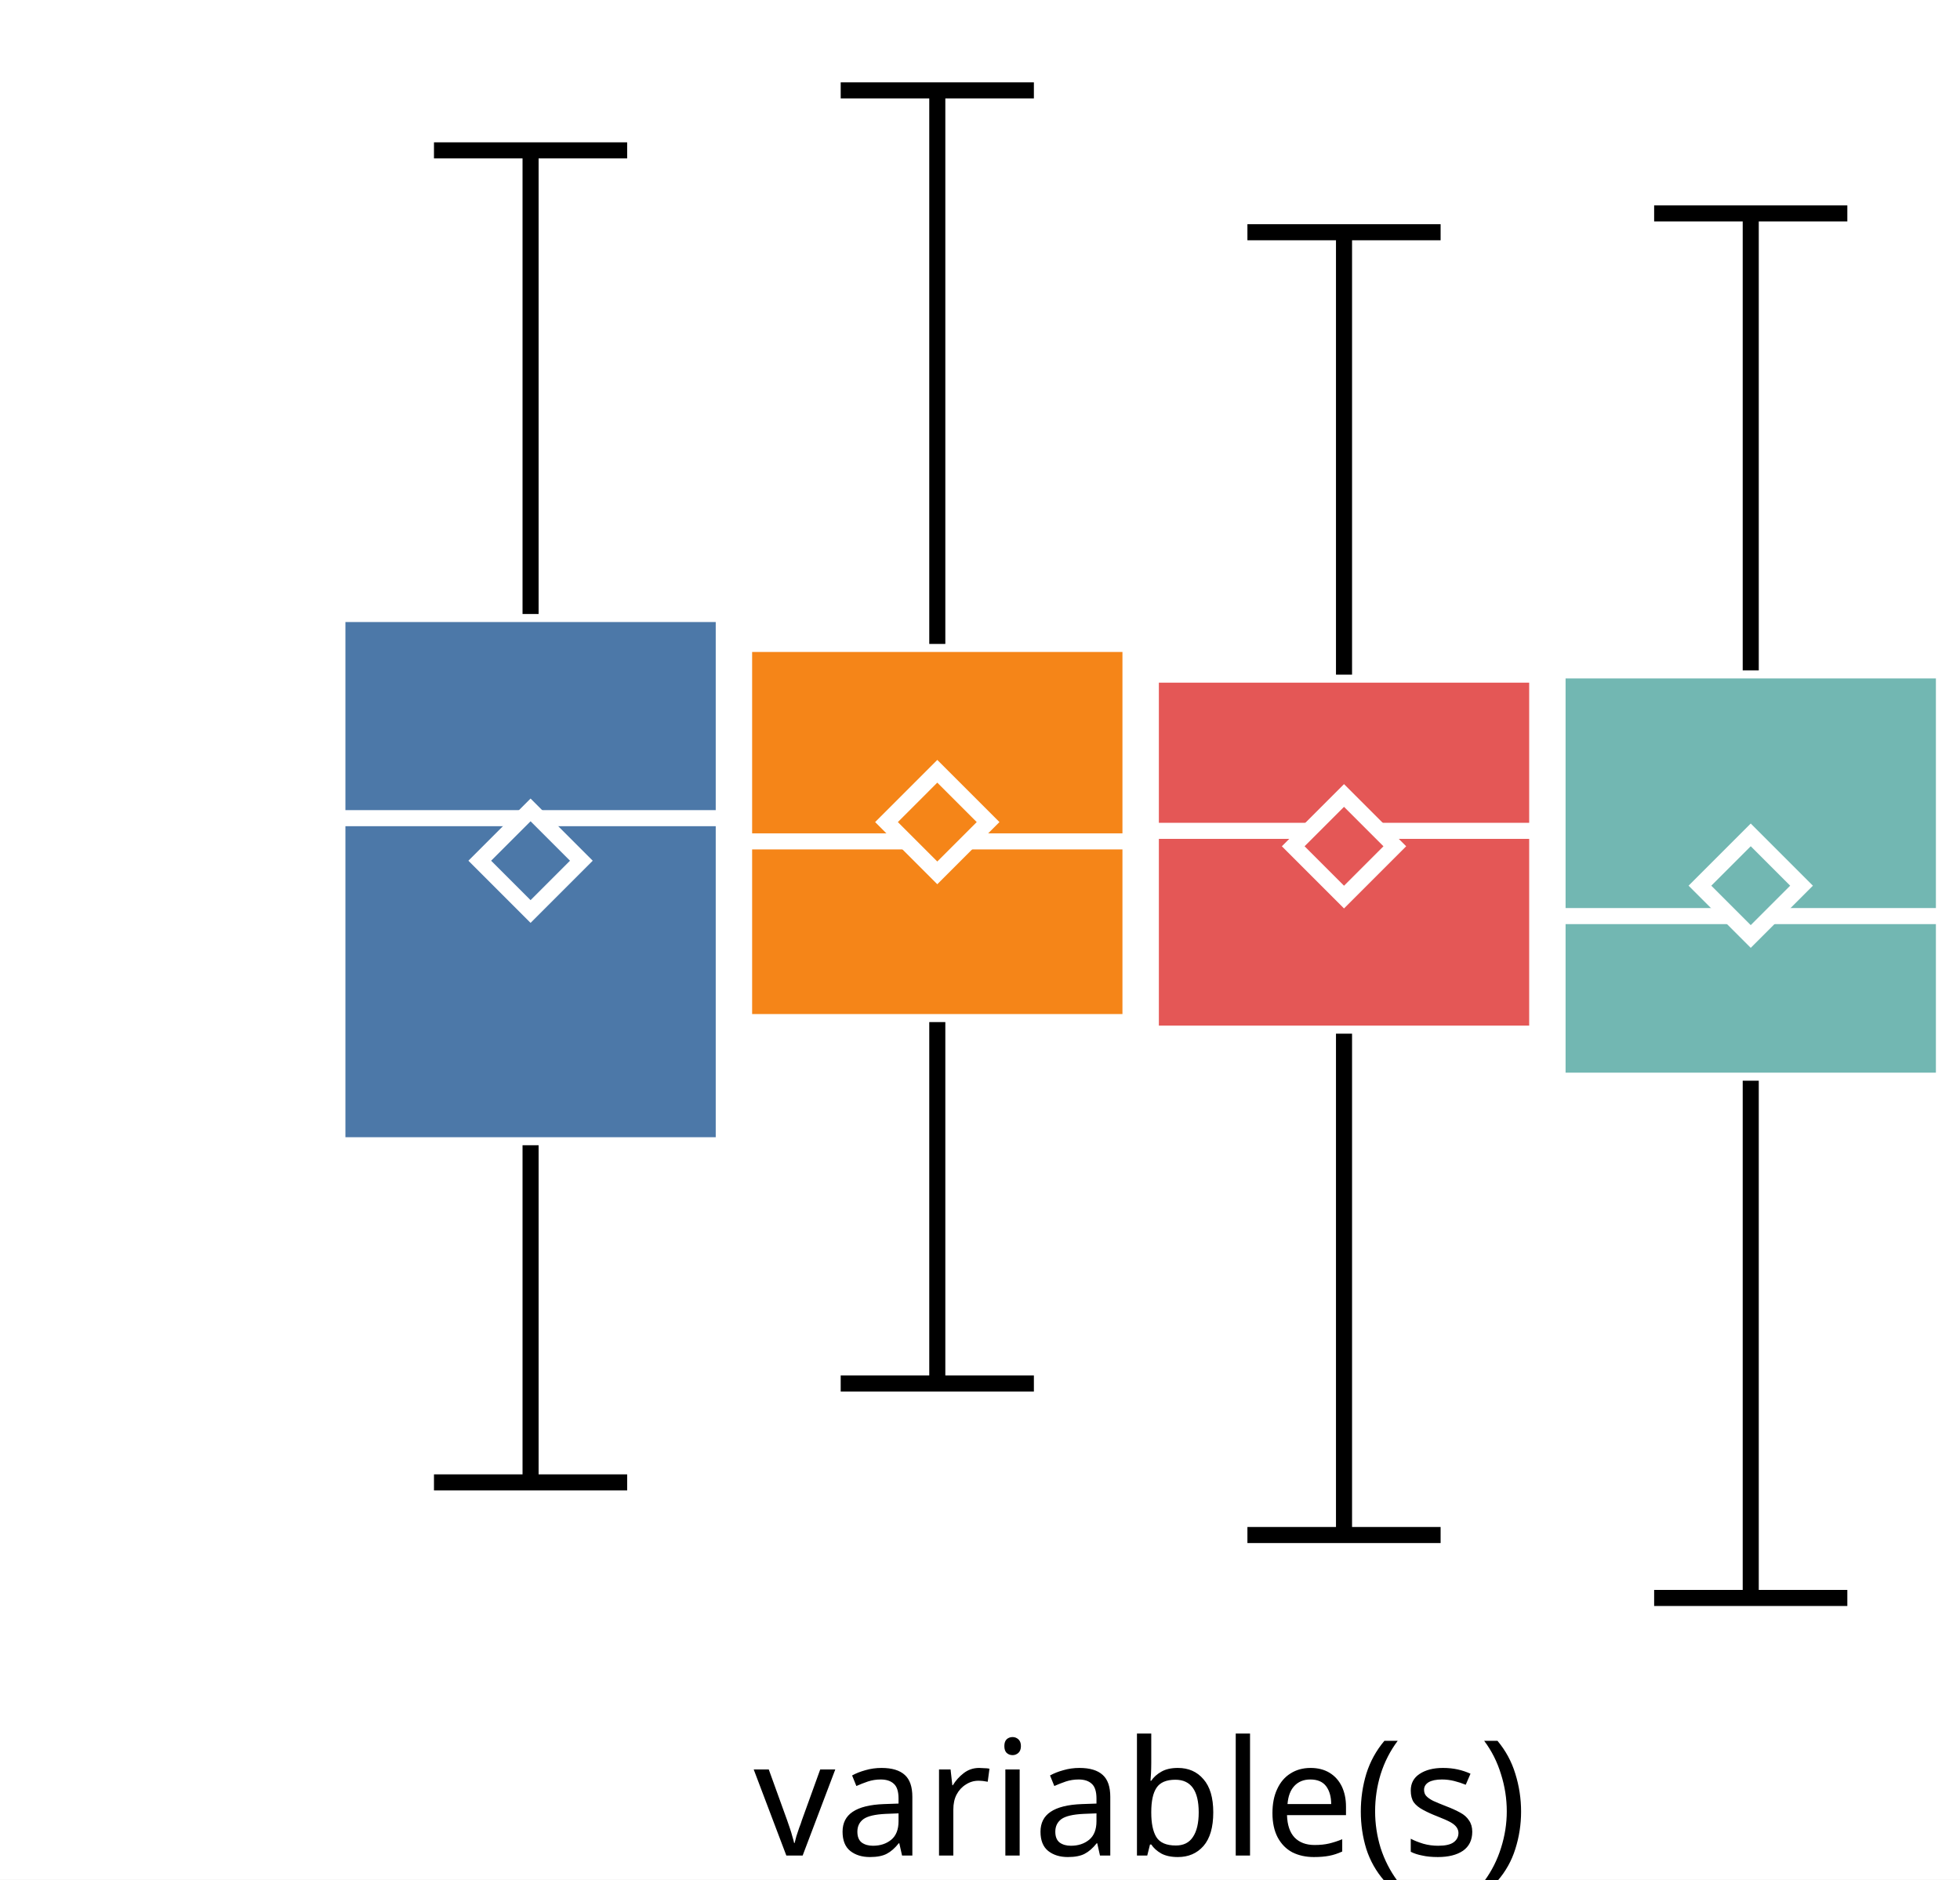
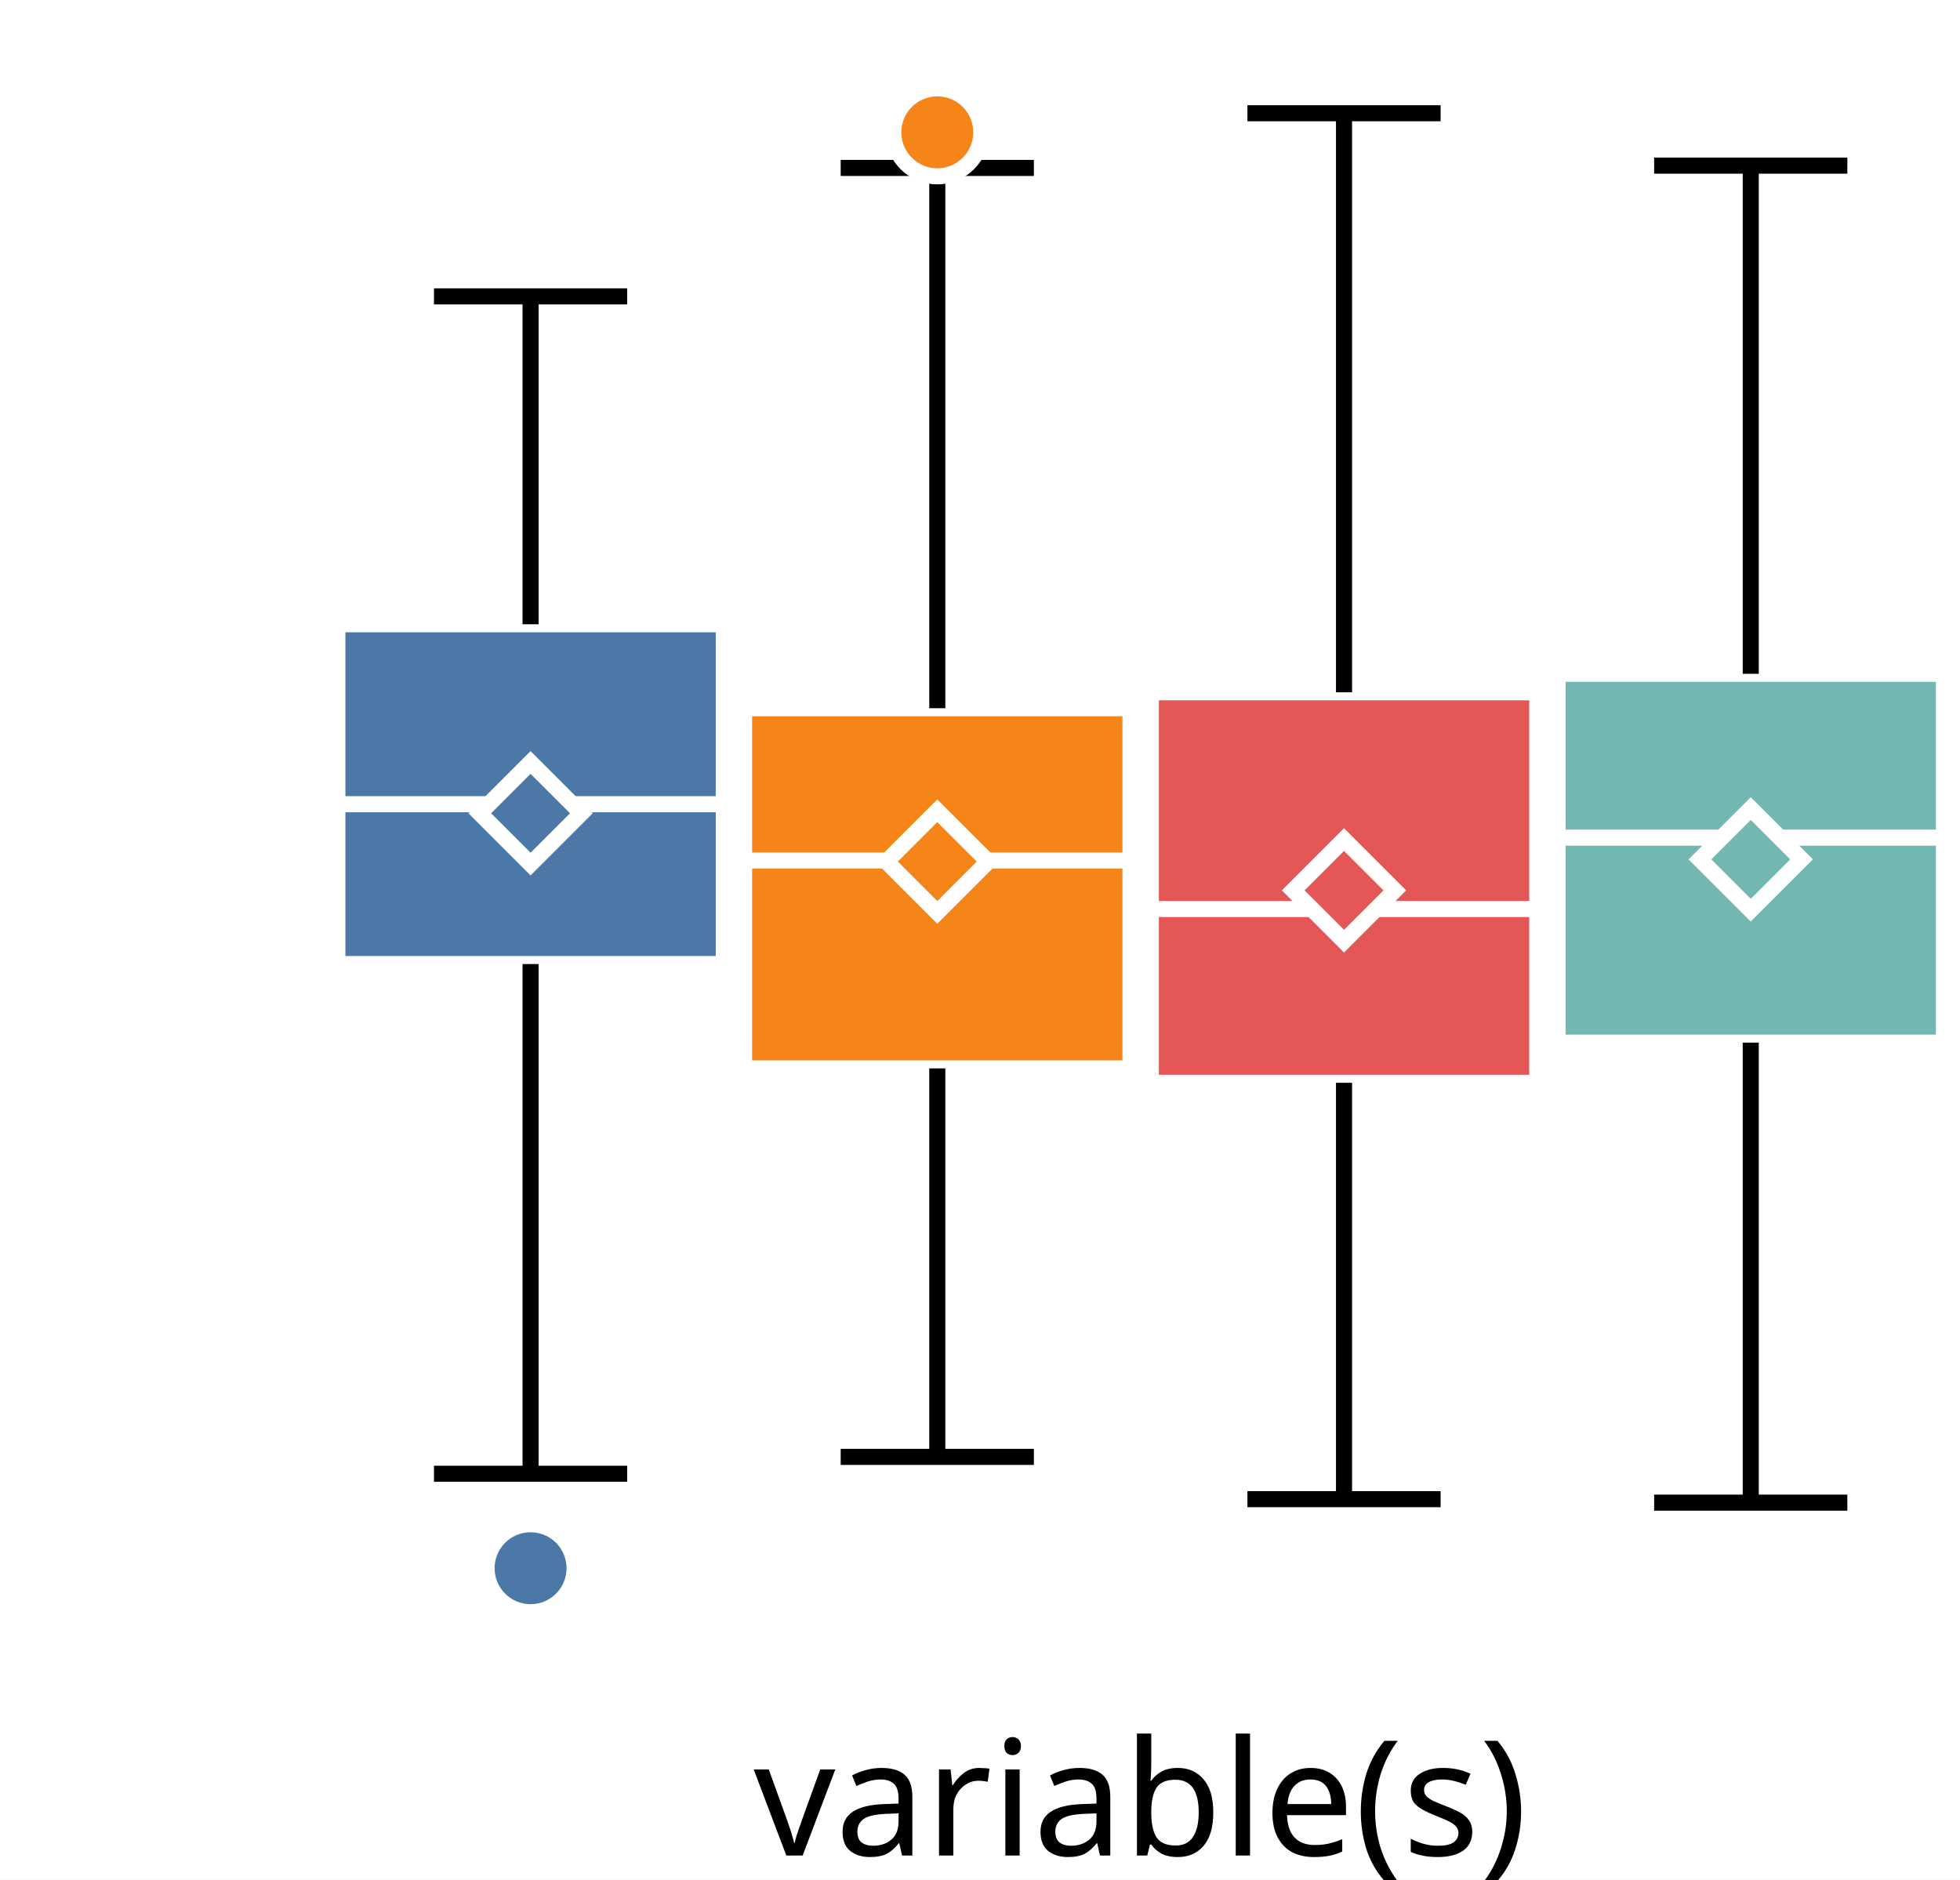
<svg xmlns="http://www.w3.org/2000/svg" version="1.1" class="marks" width="122" height="117" viewBox="0 0 122 117">
  <rect width="122" height="117" fill="white" />
  <g fill="none" stroke-miterlimit="10" transform="translate(21,0)">
    <g class="mark-group role-frame root" role="graphics-object" aria-roledescription="group mark container">
      <g transform="translate(0,0)">
        <path class="background" aria-hidden="true" d="M0,0h100v100h-100Z" />
        <g>
          <g class="mark-group role-axis" role="graphics-symbol" aria-roledescription="axis" aria-label="X-axis for a discrete scale with 1 value: variable(s)">
            <g transform="translate(0.5,100.5)">
              <path class="background" aria-hidden="true" d="M0,0h0v0h0Z" pointer-events="none" />
              <g>
                <g class="mark-rule role-axis-tick" pointer-events="none">
                  <line transform="translate(50,0)" x2="0" y2="5" stroke="white" stroke-width="1.01" opacity="1" />
                </g>
                <g class="mark-text role-axis-label" pointer-events="none">
                  <text text-anchor="middle" transform="translate(49.5,15)" font-family="sans-serif" font-size="10px" font-style="normal" font-weight="400" fill="black" opacity="1">variable(s)</text>
                </g>
              </g>
              <path class="foreground" aria-hidden="true" d="" pointer-events="none" display="none" />
            </g>
          </g>
-           <g class="mark-group role-axis" role="graphics-symbol" aria-roledescription="axis" aria-label="Y-axis for a linear scale with values from −3 to 3">
+           <g class="mark-group role-axis" role="graphics-symbol" aria-roledescription="axis" aria-label="Y-axis for a linear scale with values from −3 to 4">
            <g transform="translate(0.5,0.5)">
              <path class="background" aria-hidden="true" d="M0,0h0v0h0Z" pointer-events="none" />
              <g>
                <g class="mark-rule role-axis-tick" pointer-events="none">
-                   <line transform="translate(0,91)" x2="-5" y2="0" stroke="white" stroke-width="1.01" opacity="1" />
-                   <line transform="translate(0,55)" x2="-5" y2="0" stroke="white" stroke-width="1.01" opacity="1" />
-                   <line transform="translate(0,18)" x2="-5" y2="0" stroke="white" stroke-width="1.01" opacity="1" />
+                   <line transform="translate(0,85)" x2="-5" y2="0" stroke="white" stroke-width="1.01" opacity="1" />
+                   <line transform="translate(0,54)" x2="-5" y2="0" stroke="white" stroke-width="1.01" opacity="1" />
+                   <line transform="translate(0,23)" x2="-5" y2="0" stroke="white" stroke-width="1.01" opacity="1" />
                </g>
                <g class="mark-text role-axis-label" pointer-events="none">
-                   <text text-anchor="end" transform="translate(-7,93.90909)" font-family="sans-serif" font-size="10px" font-style="normal" font-weight="400" fill="white" opacity="1">−2</text>
-                   <text text-anchor="end" transform="translate(-7,57.54545)" font-family="sans-serif" font-size="10px" font-style="normal" font-weight="400" fill="white" opacity="1">0</text>
-                   <text text-anchor="end" transform="translate(-7,21.18182)" font-family="sans-serif" font-size="10px" font-style="normal" font-weight="400" fill="white" opacity="1">2</text>
+                   <text text-anchor="end" transform="translate(-7,87.61538)" font-family="sans-serif" font-size="10px" font-style="normal" font-weight="400" fill="white" opacity="1">−2</text>
+                   <text text-anchor="end" transform="translate(-7,56.84615)" font-family="sans-serif" font-size="10px" font-style="normal" font-weight="400" fill="white" opacity="1">0</text>
+                   <text text-anchor="end" transform="translate(-7,26.07692)" font-family="sans-serif" font-size="10px" font-style="normal" font-weight="400" fill="white" opacity="1">2</text>
                </g>
              </g>
              <path class="foreground" aria-hidden="true" d="" pointer-events="none" display="none" />
            </g>
          </g>
          <g class="mark-group role-scope" role="graphics-object" aria-roledescription="group mark container">
            <g transform="translate(0,0)">
              <path class="background" aria-hidden="true" d="M0,0h0v0h0Z" />
              <g>
                <g class="mark-rect role-mark" role="graphics-symbol" aria-roledescription="rect mark container">
-                   <path d="M0,38.219h24.051v33.068h-24.051Z" fill="#4c78a8" stroke="white" stroke-width="1" opacity="1" />
-                   <path d="M25.316,40.082h24.051v23.539h-24.051Z" fill="#f58518" stroke="white" stroke-width="1" opacity="1" />
-                   <path d="M50.633,41.993h24.051v22.348h-24.051Z" fill="#e45756" stroke="white" stroke-width="1" opacity="1" />
-                   <path d="M75.949,41.73h24.051v25.539h-24.051Z" fill="#72b7b2" stroke="white" stroke-width="1" opacity="1" />
+                   <path d="M0,38.857h24.051v21.151h-24.051Z" fill="#4c78a8" stroke="white" stroke-width="1" opacity="1" />
+                   <path d="M25.316,44.084h24.051v22.42h-24.051Z" fill="#f58518" stroke="white" stroke-width="1" opacity="1" />
+                   <path d="M50.633,43.093h24.051v24.306h-24.051Z" fill="#e45756" stroke="white" stroke-width="1" opacity="1" />
+                   <path d="M75.949,41.942h24.051v22.958h-24.051Z" fill="#72b7b2" stroke="white" stroke-width="1" opacity="1" />
                </g>
                <g class="mark-rule role-mark" role="graphics-symbol" aria-roledescription="rule mark container">
-                   <line transform="translate(0,50.9275)" x2="24.051" y2="0" fill="#4c78a8" stroke="white" stroke-width="1" opacity="1" />
-                   <line transform="translate(25.31646,52.37253)" x2="24.051" y2="0" fill="#f58518" stroke="white" stroke-width="1" opacity="1" />
-                   <line transform="translate(50.63291,51.71654)" x2="24.051" y2="0" fill="#e45756" stroke="white" stroke-width="1" opacity="1" />
-                   <line transform="translate(75.94937,57.02281)" x2="24.051" y2="0" fill="#72b7b2" stroke="white" stroke-width="1" opacity="1" />
+                   <line transform="translate(0,50.05872)" x2="24.051" y2="0" fill="#4c78a8" stroke="white" stroke-width="1" opacity="1" />
+                   <line transform="translate(25.31646,53.56538)" x2="24.051" y2="0" fill="#f58518" stroke="white" stroke-width="1" opacity="1" />
+                   <line transform="translate(50.63291,56.58238)" x2="24.051" y2="0" fill="#e45756" stroke="white" stroke-width="1" opacity="1" />
+                   <line transform="translate(75.94937,52.14187)" x2="24.051" y2="0" fill="#72b7b2" stroke="white" stroke-width="1" opacity="1" />
                </g>
                <g class="mark-symbol role-mark" role="graphics-symbol" aria-roledescription="symbol mark container">
-                   <path transform="translate(12.02532,53.57591)" d="M-3.162,0L0,-3.162L3.162,0L0,3.162Z" fill="#4c78a8" stroke="white" stroke-width="1" opacity="1" />
-                   <path transform="translate(37.34177,51.17057)" d="M-3.162,0L0,-3.162L3.162,0L0,3.162Z" fill="#f58518" stroke="white" stroke-width="1" opacity="1" />
-                   <path transform="translate(62.65823,52.67763)" d="M-3.162,0L0,-3.162L3.162,0L0,3.162Z" fill="#e45756" stroke="white" stroke-width="1" opacity="1" />
-                   <path transform="translate(87.97468,55.13045)" d="M-3.162,0L0,-3.162L3.162,0L0,3.162Z" fill="#72b7b2" stroke="white" stroke-width="1" opacity="1" />
+                   <path transform="translate(12.02532,50.62341)" d="M-3.162,0L0,-3.162L3.162,0L0,3.162Z" fill="#4c78a8" stroke="white" stroke-width="1" opacity="1" />
+                   <path transform="translate(37.34177,53.62952)" d="M-3.162,0L0,-3.162L3.162,0L0,3.162Z" fill="#f58518" stroke="white" stroke-width="1" opacity="1" />
+                   <path transform="translate(62.65823,55.42202)" d="M-3.162,0L0,-3.162L3.162,0L0,3.162Z" fill="#e45756" stroke="white" stroke-width="1" opacity="1" />
+                   <path transform="translate(87.97468,53.4923)" d="M-3.162,0L0,-3.162L3.162,0L0,3.162Z" fill="#72b7b2" stroke="white" stroke-width="1" opacity="1" />
                </g>
                <g class="mark-rule role-mark" role="graphics-symbol" aria-roledescription="rule mark container">
-                   <line transform="translate(12.02532,71.28629)" x2="0" y2="20.987" fill="#4c78a8" stroke="black" stroke-width="1" stroke-dasharray="0" opacity="1" />
-                   <line transform="translate(37.34177,63.62078)" x2="0" y2="22.496" fill="#f58518" stroke="black" stroke-width="1" stroke-dasharray="0" opacity="1" />
-                   <line transform="translate(62.65823,64.34125)" x2="0" y2="31.208" fill="#e45756" stroke="black" stroke-width="1" stroke-dasharray="0" opacity="1" />
-                   <line transform="translate(87.97468,67.26919)" x2="0" y2="32.197" fill="#72b7b2" stroke="black" stroke-width="1" stroke-dasharray="0" opacity="1" />
+                   <line transform="translate(12.02532,60.00854)" x2="0" y2="31.727" fill="#4c78a8" stroke="black" stroke-width="1" stroke-dasharray="0" opacity="1" />
+                   <line transform="translate(37.34177,66.50354)" x2="0" y2="24.182" fill="#f58518" stroke="black" stroke-width="1" stroke-dasharray="0" opacity="1" />
+                   <line transform="translate(62.65823,67.39914)" x2="0" y2="25.919" fill="#e45756" stroke="black" stroke-width="1" stroke-dasharray="0" opacity="1" />
+                   <line transform="translate(87.97468,64.89929)" x2="0" y2="28.634" fill="#72b7b2" stroke="black" stroke-width="1" stroke-dasharray="0" opacity="1" />
                </g>
                <g class="mark-rule role-mark" role="graphics-symbol" aria-roledescription="rule mark container">
-                   <line transform="translate(12.02532,38.21877)" x2="0" y2="-28.859" fill="#4c78a8" stroke="black" stroke-width="1" stroke-dasharray="0" opacity="1" />
-                   <line transform="translate(37.34177,40.08216)" x2="0" y2="-34.456" fill="#f58518" stroke="black" stroke-width="1" stroke-dasharray="0" opacity="1" />
-                   <line transform="translate(62.65823,41.99335)" x2="0" y2="-27.537" fill="#e45756" stroke="black" stroke-width="1" stroke-dasharray="0" opacity="1" />
-                   <line transform="translate(87.97468,41.73045)" x2="0" y2="-28.446" fill="#72b7b2" stroke="black" stroke-width="1" stroke-dasharray="0" opacity="1" />
+                   <line transform="translate(12.02532,38.85742)" x2="0" y2="-20.41" fill="#4c78a8" stroke="black" stroke-width="1" stroke-dasharray="0" opacity="1" />
+                   <line transform="translate(37.34177,44.08353)" x2="0" y2="-33.63" fill="#f58518" stroke="black" stroke-width="1" stroke-dasharray="0" opacity="1" />
+                   <line transform="translate(62.65823,43.09329)" x2="0" y2="-36.045" fill="#e45756" stroke="black" stroke-width="1" stroke-dasharray="0" opacity="1" />
+                   <line transform="translate(87.97468,41.94179)" x2="0" y2="-31.631" fill="#72b7b2" stroke="black" stroke-width="1" stroke-dasharray="0" opacity="1" />
                </g>
                <g class="mark-rule role-mark lower_fence" role="graphics-symbol" aria-roledescription="rule mark container">
-                   <line transform="translate(6.012658,92.2735)" x2="12.025" y2="0" fill="#4c78a8" stroke="black" stroke-width="1" opacity="1" />
-                   <line transform="translate(31.32911,86.11645)" x2="12.025" y2="0" fill="#f58518" stroke="black" stroke-width="1" opacity="1" />
-                   <line transform="translate(56.64557,95.54881)" x2="12.025" y2="0" fill="#e45756" stroke="black" stroke-width="1" opacity="1" />
-                   <line transform="translate(81.96203,99.46631)" x2="12.025" y2="0" fill="#72b7b2" stroke="black" stroke-width="1" opacity="1" />
+                   <line transform="translate(6.012658,91.7352)" x2="12.025" y2="0" fill="#4c78a8" stroke="black" stroke-width="1" opacity="1" />
+                   <line transform="translate(31.32911,90.68545)" x2="12.025" y2="0" fill="#f58518" stroke="black" stroke-width="1" opacity="1" />
+                   <line transform="translate(56.64557,93.31784)" x2="12.025" y2="0" fill="#e45756" stroke="black" stroke-width="1" opacity="1" />
+                   <line transform="translate(81.96203,93.53286)" x2="12.025" y2="0" fill="#72b7b2" stroke="black" stroke-width="1" opacity="1" />
                </g>
                <g class="mark-rule role-mark upper_fence" role="graphics-symbol" aria-roledescription="rule mark container">
-                   <line transform="translate(6.012658,9.359948)" x2="12.025" y2="0" fill="#4c78a8" stroke="black" stroke-width="1" opacity="1" />
-                   <line transform="translate(31.32911,5.626445)" x2="12.025" y2="0" fill="#f58518" stroke="black" stroke-width="1" opacity="1" />
-                   <line transform="translate(56.64557,14.4561)" x2="12.025" y2="0" fill="#e45756" stroke="black" stroke-width="1" opacity="1" />
-                   <line transform="translate(81.96203,13.28405)" x2="12.025" y2="0" fill="#72b7b2" stroke="black" stroke-width="1" opacity="1" />
+                   <line transform="translate(6.012658,18.44779)" x2="12.025" y2="0" fill="#4c78a8" stroke="black" stroke-width="1" opacity="1" />
+                   <line transform="translate(31.32911,10.45352)" x2="12.025" y2="0" fill="#f58518" stroke="black" stroke-width="1" opacity="1" />
+                   <line transform="translate(56.64557,7.048576)" x2="12.025" y2="0" fill="#e45756" stroke="black" stroke-width="1" opacity="1" />
+                   <line transform="translate(81.96203,10.31065)" x2="12.025" y2="0" fill="#72b7b2" stroke="black" stroke-width="1" opacity="1" />
                </g>
              </g>
              <path class="foreground" aria-hidden="true" d="" display="none" />
            </g>
          </g>
-           <g class="mark-group role-scope" role="graphics-object" aria-roledescription="group mark container" />
+           <g class="mark-group role-scope" role="graphics-object" aria-roledescription="group mark container">
+             <g transform="translate(0,0)">
+               <path class="background" aria-hidden="true" d="M0,0h0v0h0Z" />
+               <g>
+                 <g class="mark-symbol role-mark" role="graphics-symbol" aria-roledescription="symbol mark container">
+                   <path transform="translate(12.02532,97.61519)" d="M2.739,0A2.739,2.739,0,1,1,-2.739,0A2.739,2.739,0,1,1,2.739,0" fill="#4c78a8" stroke="white" stroke-width="1" opacity="1" />
+                   <path transform="translate(37.34177,8.236978)" d="M2.739,0A2.739,2.739,0,1,1,-2.739,0A2.739,2.739,0,1,1,2.739,0" fill="#f58518" stroke="white" stroke-width="1" opacity="1" />
+                 </g>
+               </g>
+               <path class="foreground" aria-hidden="true" d="" display="none" />
+             </g>
+           </g>
        </g>
        <path class="foreground" aria-hidden="true" d="" display="none" />
      </g>
    </g>
  </g>
</svg>
